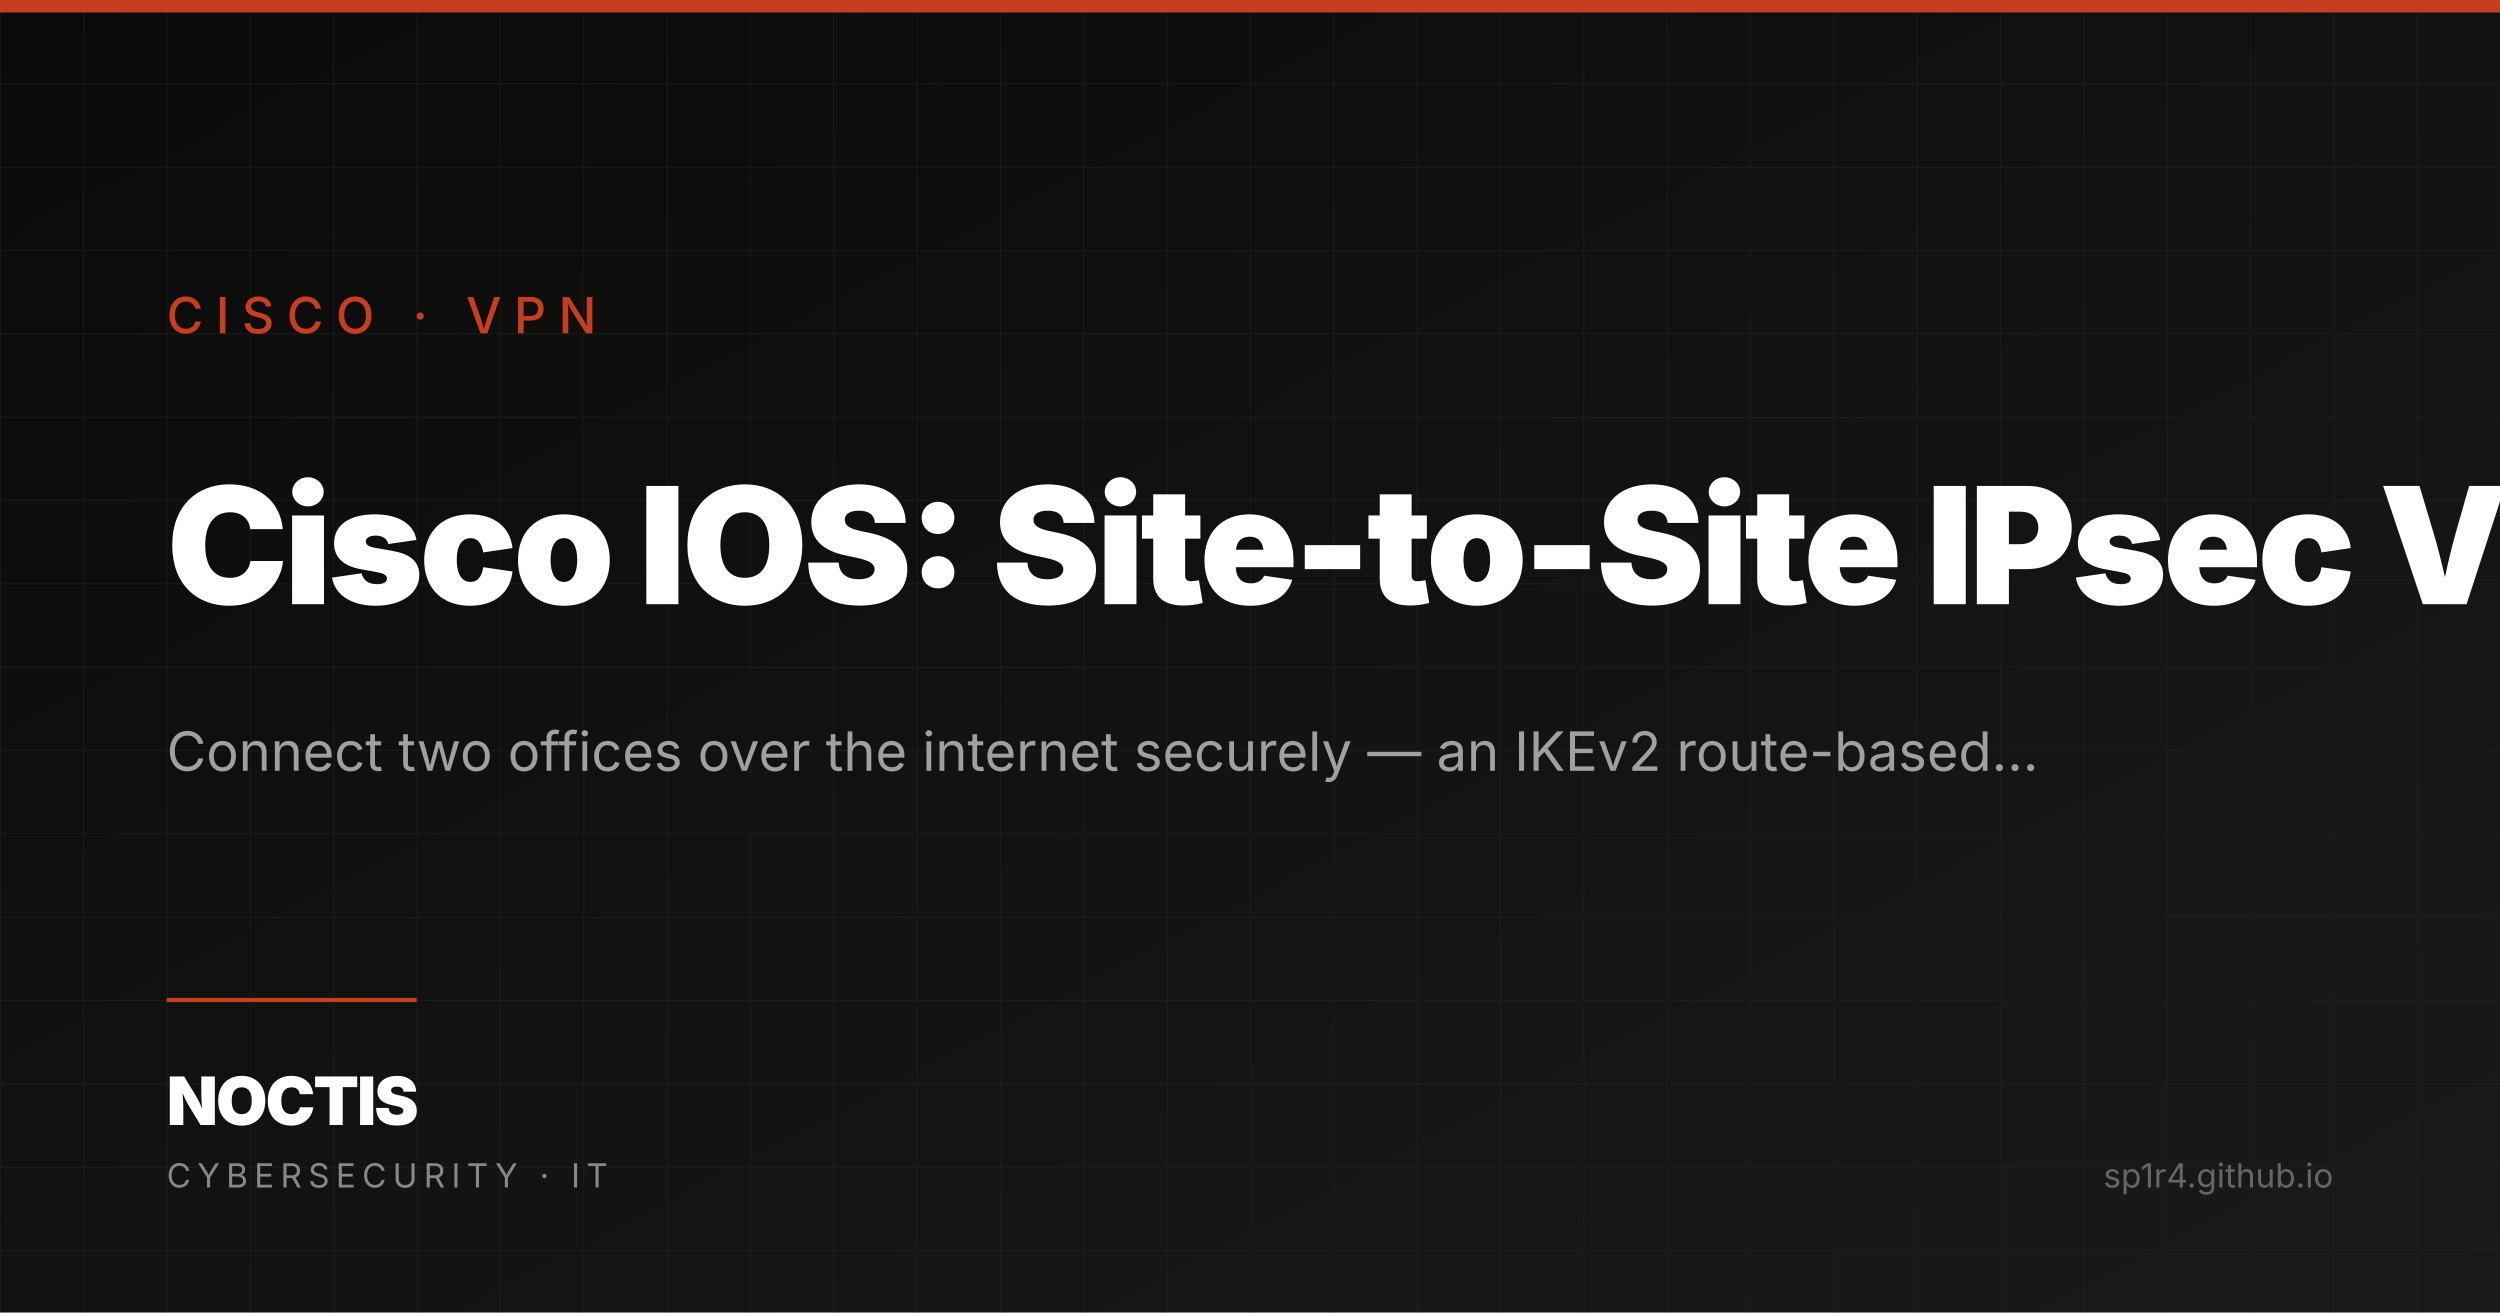
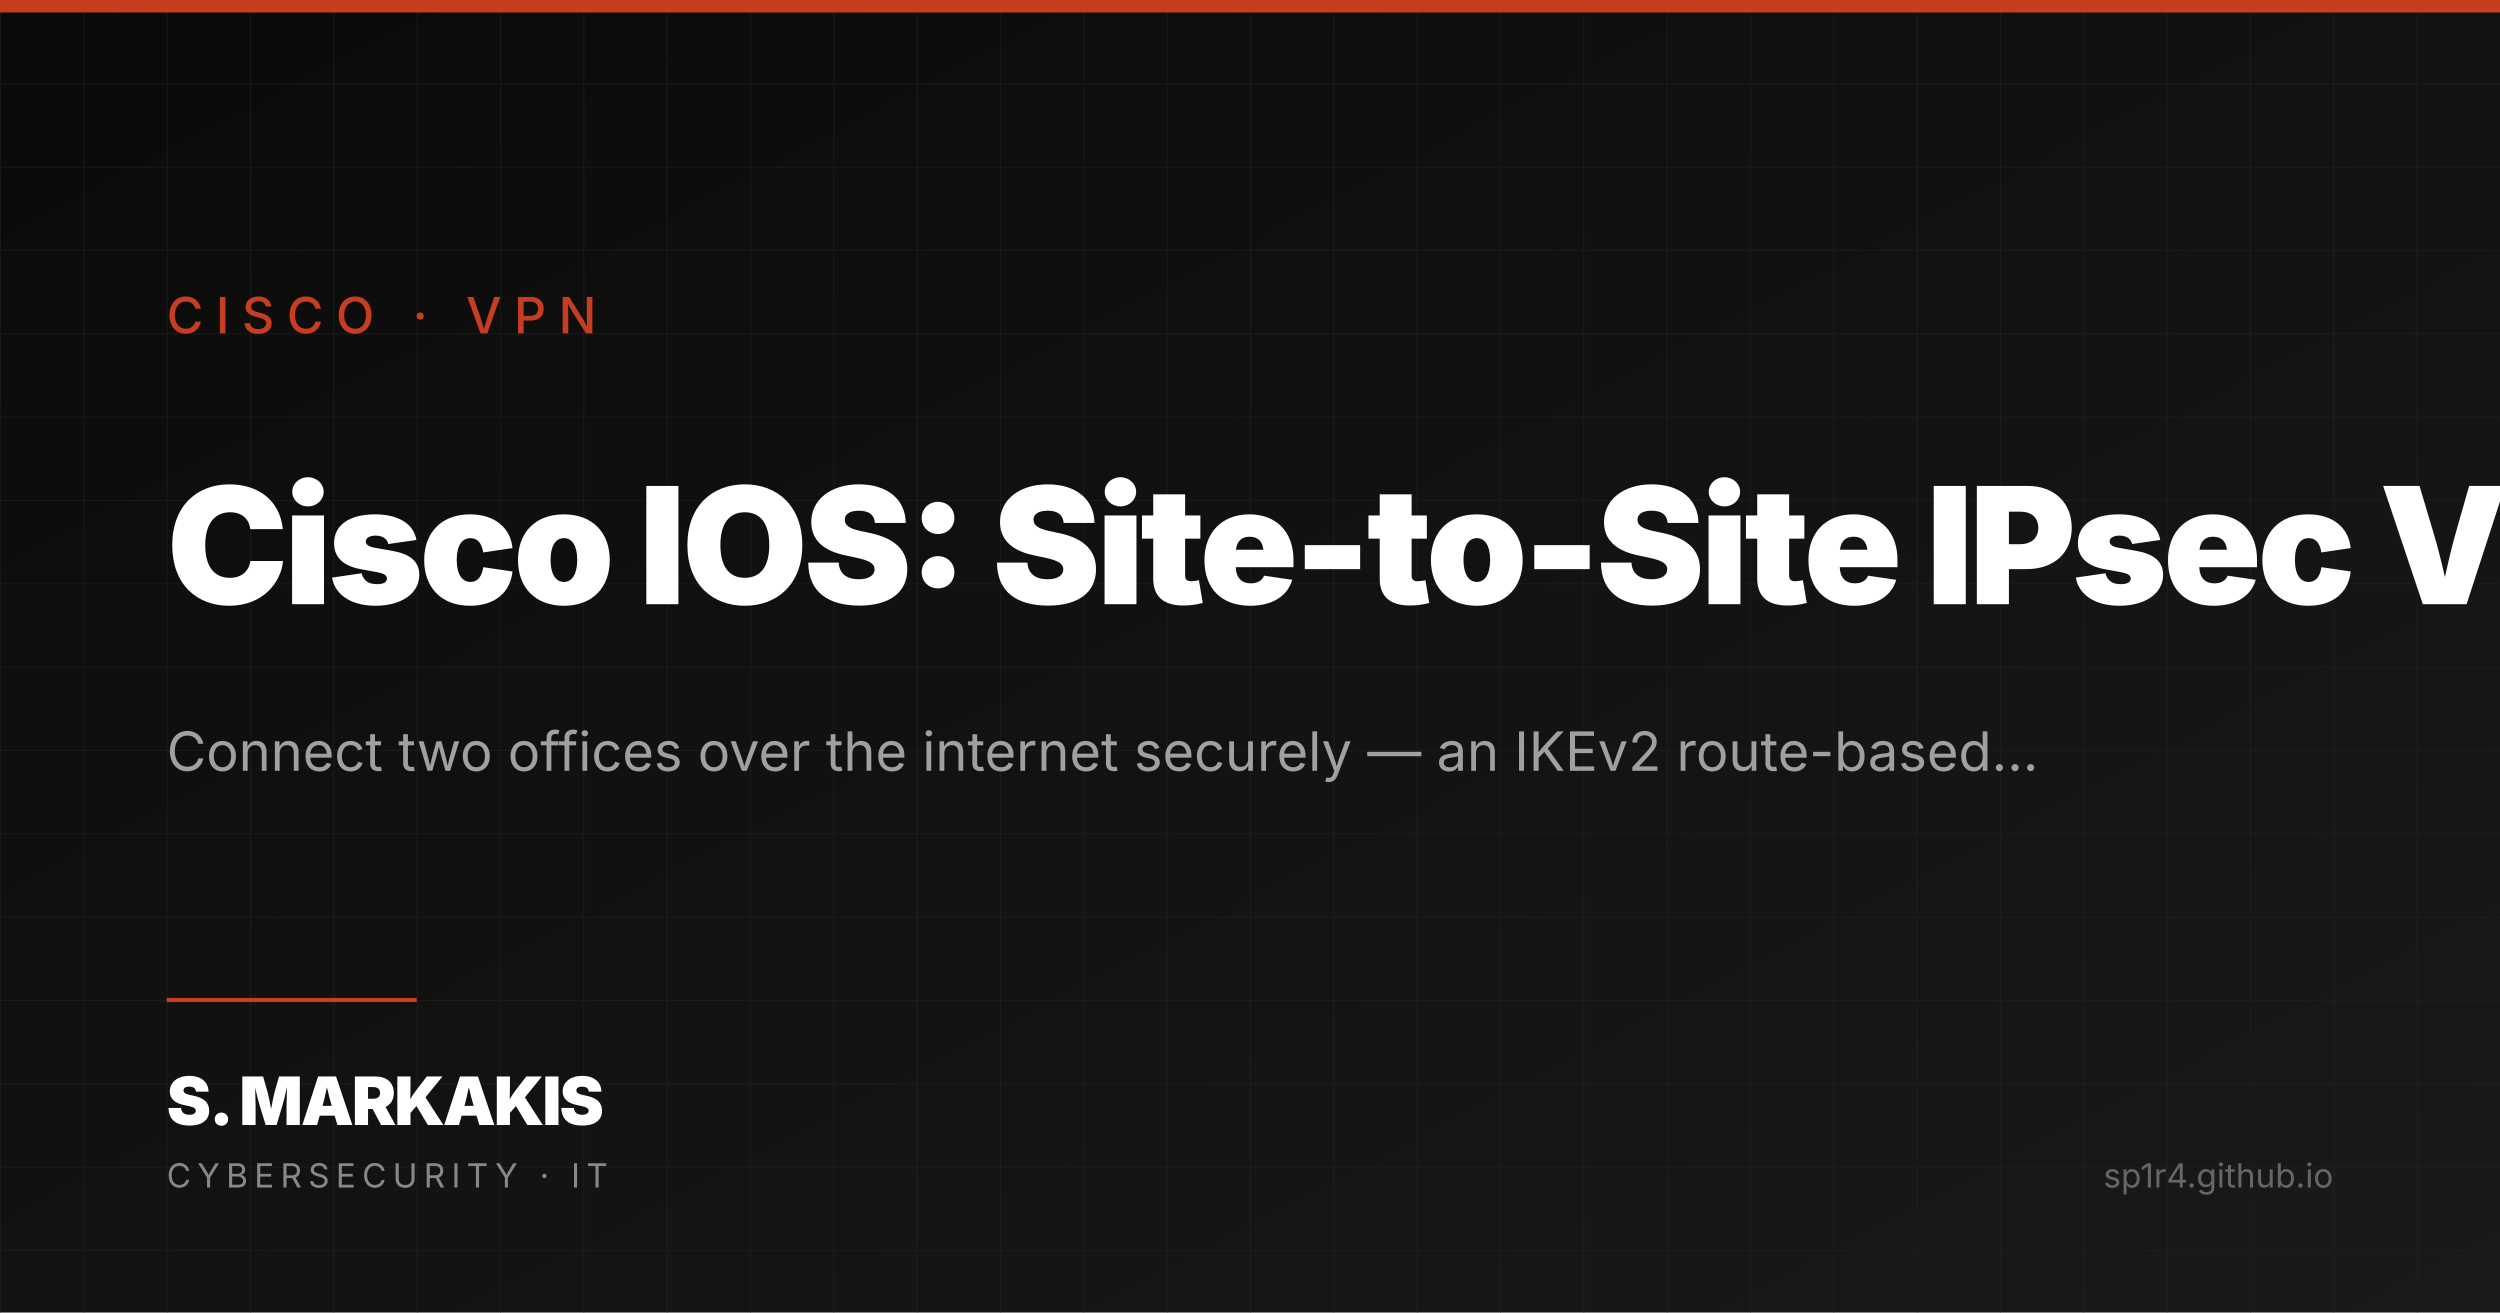
<svg xmlns="http://www.w3.org/2000/svg" viewBox="0 0 1200 630" width="1200" height="630">
  <defs>
    <linearGradient id="bg" x1="0" y1="0" x2="1" y2="1">
      <stop offset="0%" stop-color="#0a0a0a" />
      <stop offset="100%" stop-color="#1a1a18" />
    </linearGradient>
    <pattern id="grid" width="40" height="40" patternUnits="userSpaceOnUse">
      <path d="M 40 0 L 0 0 0 40" fill="none" stroke="#222" stroke-width="0.5" />
    </pattern>
  </defs>
  <rect width="1200" height="630" fill="url(#bg)" />
  <rect width="1200" height="630" fill="url(#grid)" />
  <rect x="0" y="0" width="1200" height="6" fill="#c63d1f" />
  <text x="80" y="160" font-family="Inter, Helvetica, Arial, sans-serif" font-size="24" font-weight="500" fill="#c63d1f" letter-spacing="6">CISCO · VPN</text>
  <text x="80" y="290" font-family="Inter, Helvetica, Arial, sans-serif" font-size="78" font-weight="900" fill="#ffffff" letter-spacing="-2">Cisco IOS: Site-to-Site IPsec V…</text>
  <text x="80" y="370" font-family="Inter, Helvetica, Arial, sans-serif" font-size="26" font-weight="400" fill="#a0a0a0">Connect two offices over the internet securely — an IKEv2 route-based…</text>
  <line x1="80" y1="480" x2="200" y2="480" stroke="#c63d1f" stroke-width="2" />
-   <text x="80" y="540" font-family="Inter, Helvetica, Arial, sans-serif" font-size="32" font-weight="900" fill="#ffffff" letter-spacing="-1">NOCTIS</text>
+   <text x="80" y="540" font-family="Inter, Helvetica, Arial, sans-serif" font-size="32" font-weight="900" fill="#ffffff" letter-spacing="-1">S. MARKAKIS</text>
  <text x="80" y="570" font-family="Inter, Helvetica, Arial, sans-serif" font-size="16" font-weight="400" fill="#888" letter-spacing="3">CYBERSECURITY · IT</text>
  <text x="1120" y="570" font-family="Inter, Helvetica, Arial, sans-serif" font-size="16" font-weight="400" fill="#666" text-anchor="end">sp1r4.github.io</text>
</svg>
